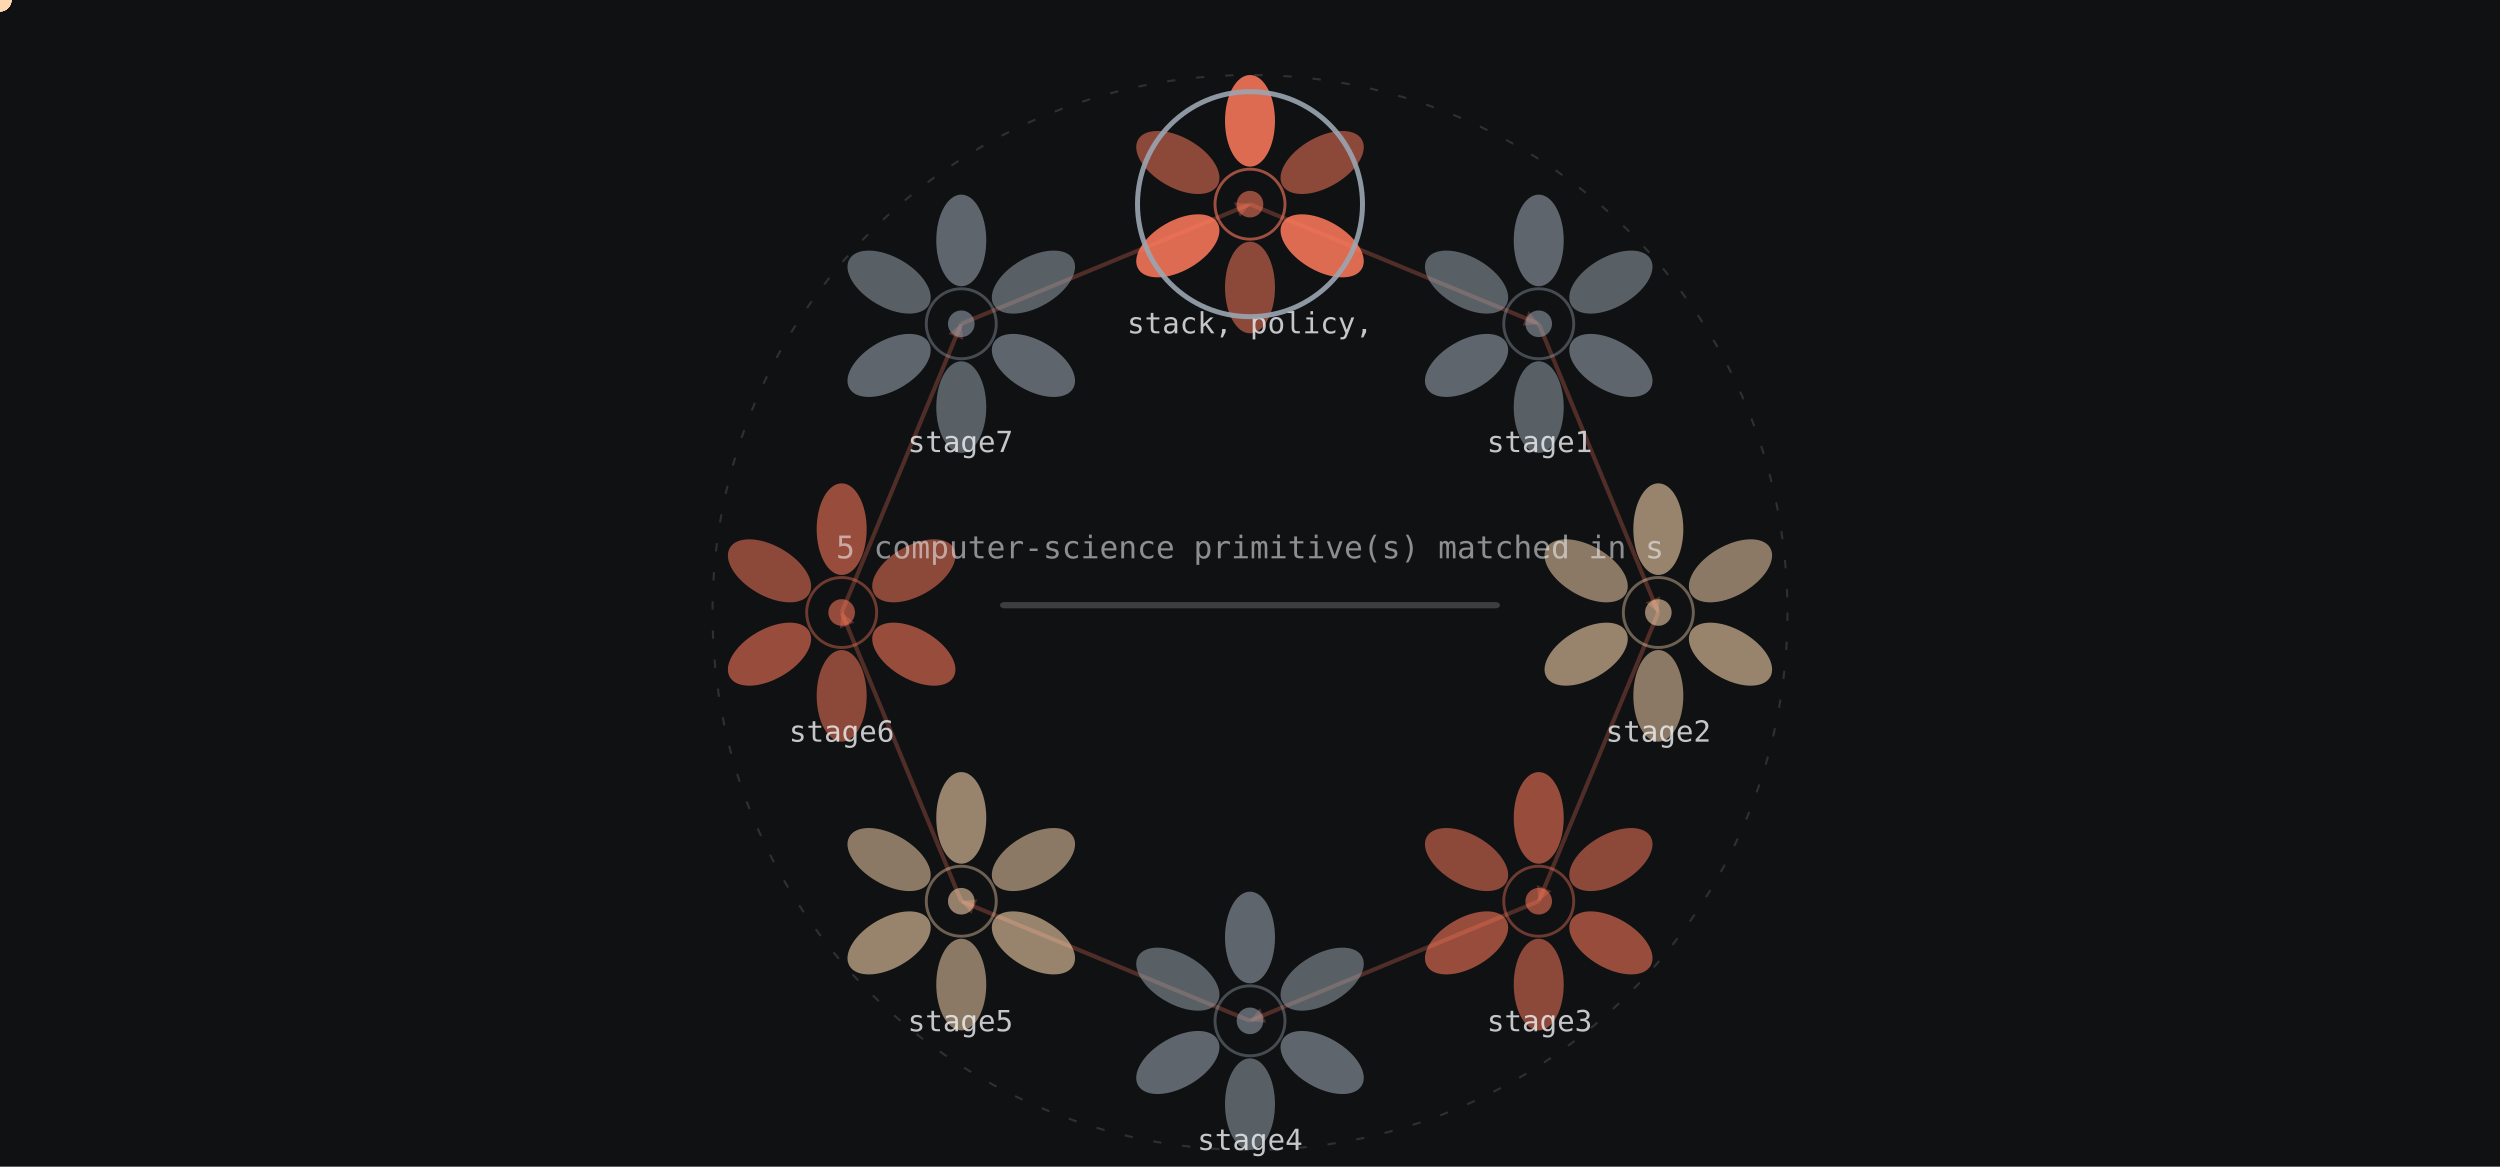
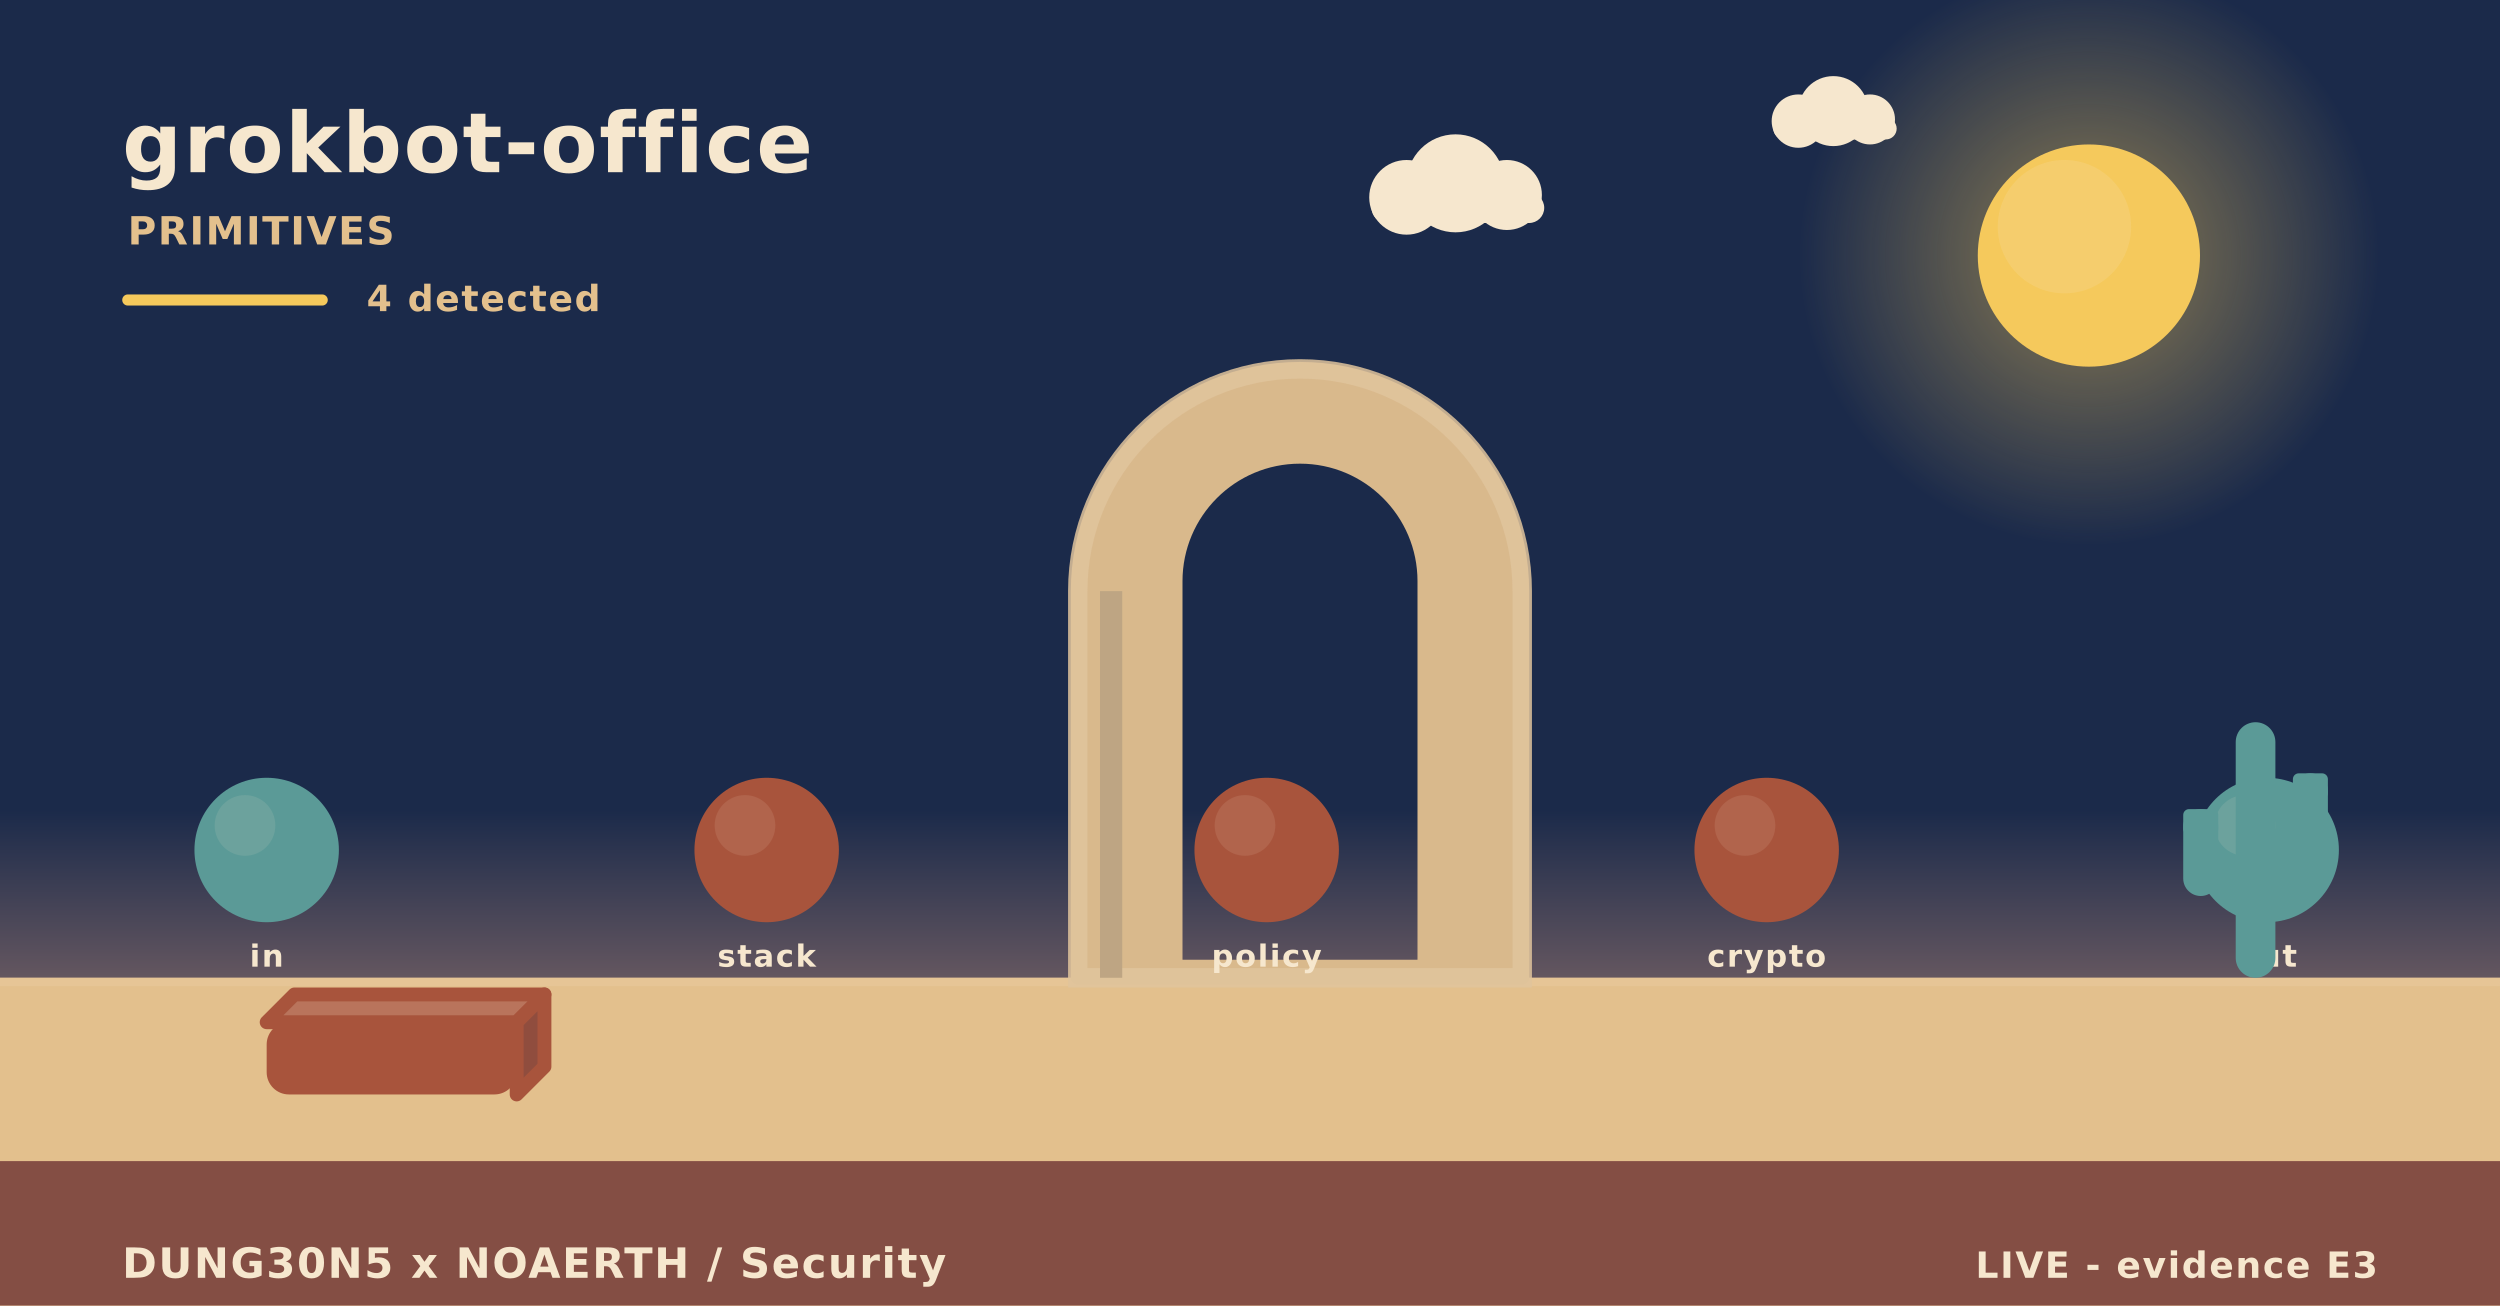
- <svg xmlns="http://www.w3.org/2000/svg" viewBox="0 0 1200 560" width="1200" height="560" role="img" aria-label="grokbot-office state machine">
-   <rect width="1200" height="560" fill="#0f1113" />
-   <defs>
-     <linearGradient id="gs" x1="0" y1="0" x2="1" y2="1">
-       <stop offset="0%" stop-color="#ff7a5c" />
-       <stop offset="100%" stop-color="#9aa5b1" />
-     </linearGradient>
-   </defs>
-   <circle cx="600.00" cy="294.00" r="258.00" fill="none" stroke="rgba(241,243,245,0.140)" stroke-width="1.00" opacity="1.00" stroke-dasharray="4 10" />
-   <line x1="600.00" y1="98.00" x2="738.59" y2="155.41" stroke="rgba(255,122,92,0.500)" stroke-width="2.00" opacity="0.55" />
-   <polygon points="738.59,155.41 733.76,149.29 730.86,156.32" fill="rgba(255,122,92,0.500)" opacity="0.55" />
-   <g opacity="0.9">
-     <circle cx="0.00" cy="0.00" r="5.50" fill="#ffd8b1" opacity="1.00" />
-     <animateTransform attributeName="transform" type="translate" values="600.00,98.00 738.59,155.41" dur="5.0s" begin="0.0s" repeatCount="indefinite" />
-     <animateTransform attributeName="transform" type="translate" values="738.59,155.41 600.00,98.00" dur="5.0s" begin="2.5s" repeatCount="indefinite" />
+ <svg xmlns="http://www.w3.org/2000/svg" width="900" height="470" viewBox="0 0 900 470" role="img" aria-label="grokbot-office - how it behaves">
+   <linearGradient id="skys" x1="0" y1="0" x2="0" y2="1">
+     <stop offset="0" stop-color="#1b2a4a" />
+     <stop offset="0.62" stop-color="#1b2a4a" />
+     <stop offset="1" stop-color="#f3ad8a" />
+   </linearGradient>
+   <rect width="900" height="470" fill="url(#skys)" />
+   <radialGradient id="suns">
+     <stop offset="0.35" stop-color="#f5c95c" stop-opacity="0.34" />
+     <stop offset="1" stop-color="#f5c95c" stop-opacity="0" />
+   </radialGradient>
+   <circle cx="752" cy="92" r="104" fill="url(#suns)" />
+   <circle cx="752" cy="92" r="40" fill="#f5c95c" />
+   <circle cx="743.2" cy="81.6" r="24" fill="#f5d27e" opacity="0.5" />
+   <g>
+     <circle cx="524" cy="66" r="17.64" fill="#f6e7ce" />
+     <circle cx="506.36" cy="71.04" r="13.44" fill="#f6e7ce" />
+     <circle cx="542.48" cy="70.2" r="12.6" fill="#f6e7ce" />
+     <rect x="493.76" y="69.36" width="62.16" height="10.92" rx="5.46" fill="#f6e7ce" />
+     <animateTransform attributeName="transform" type="translate" values="0 0;24 0;0 0" dur="36s" begin="0s" repeatCount="indefinite" />
  </g>
-   <line x1="738.59" y1="155.41" x2="796.00" y2="294.00" stroke="rgba(255,122,92,0.500)" stroke-width="2.00" opacity="0.55" />
-   <polygon points="796.00,294.00 796.91,286.26 789.89,289.17" fill="rgba(255,122,92,0.500)" opacity="0.55" />
-   <g opacity="0.9">
-     <circle cx="0.00" cy="0.00" r="5.50" fill="#ffd8b1" opacity="1.00" />
-     <animateTransform attributeName="transform" type="translate" values="738.59,155.41 796.00,294.00" dur="5.0s" begin="0.625s" repeatCount="indefinite" />
-     <animateTransform attributeName="transform" type="translate" values="796.00,294.00 738.59,155.41" dur="5.0s" begin="3.125s" repeatCount="indefinite" />
+   <g>
+     <circle cx="660" cy="40" r="12.6" fill="#f6e7ce" />
+     <circle cx="647.4" cy="43.6" r="9.6" fill="#f6e7ce" />
+     <circle cx="673.2" cy="43" r="9" fill="#f6e7ce" />
+     <rect x="638.4" y="42.4" width="44.4" height="7.8" rx="3.9" fill="#f6e7ce" />
+     <animateTransform attributeName="transform" type="translate" values="0 0;-18 0;0 0" dur="46s" begin="3s" repeatCount="indefinite" />
  </g>
-   <line x1="796.00" y1="294.00" x2="738.59" y2="432.59" stroke="rgba(255,122,92,0.500)" stroke-width="2.00" opacity="0.55" />
-   <polygon points="738.59,432.59 744.71,427.76 737.68,424.86" fill="rgba(255,122,92,0.500)" opacity="0.55" />
-   <g opacity="0.9">
-     <circle cx="0.00" cy="0.00" r="5.50" fill="#ffd8b1" opacity="1.00" />
-     <animateTransform attributeName="transform" type="translate" values="796.00,294.00 738.59,432.59" dur="5.0s" begin="1.25s" repeatCount="indefinite" />
-     <animateTransform attributeName="transform" type="translate" values="738.59,432.59 796.00,294.00" dur="5.0s" begin="3.75s" repeatCount="indefinite" />
+   <rect x="0" y="352" width="900" height="118" fill="#e3c08d" />
+   <rect x="0" y="352" width="900" height="3" fill="#e6c596" />
+   <text x="44" y="62" font-family="Verdana,DejaVu Sans,sans-serif" font-size="30" font-weight="700" letter-spacing="0.6" fill="#f6e7ce" text-anchor="start">grokbot-office</text>
+   <text x="46" y="88" font-family="Verdana,DejaVu Sans,sans-serif" font-size="14" font-weight="700" letter-spacing="0.6" fill="#e3c08d" text-anchor="start">PRIMITIVES</text>
+   <rect x="44" y="106" width="74" height="4" rx="2" fill="#f5c95c" />
+   <text x="132" y="112" font-family="Verdana,DejaVu Sans,sans-serif" font-size="13" font-weight="700" letter-spacing="0.6" fill="#e3c08d" text-anchor="start">4 detected</text>
+   <path d="M388,352 L388,212.8 A80,80 0 0 1 548,212.8 L548,352 Z M423.2,348 L423.2,209.22 A44.8,44.8 0 0 1 512.8,209.22 L512.8,348 Z" fill="#d9b98c" fill-rule="evenodd" stroke="#d9b98c" stroke-width="5" stroke-linejoin="round" />
+   <path d="M388,352 L388,212.8 A80,80 0 0 1 548,212.8 L548,352 Z" fill="none" stroke="#e0c49c" stroke-width="7" stroke-linecap="round" opacity="0.85" />
+   <rect x="396" y="212.8" width="8" height="139.2" fill="#bea583" />
+   <circle cx="96" cy="306" r="26" fill="#5b9a97" />
+   <circle cx="88.2" cy="297.16" r="10.92" fill="#7aa9a2" opacity="0.55" />
+   <text x="96" y="348" font-family="Verdana,DejaVu Sans,sans-serif" font-size="11" font-weight="700" letter-spacing="0.6" fill="#f6e7ce" text-anchor="middle">in</text>
+   <g>
+     <circle cx="276" cy="306" r="26" fill="#a8543c" />
+     <circle cx="268.2" cy="297.16" r="10.92" fill="#b87159" opacity="0.55" />
+     <animate attributeName="opacity" values="0.8;1;0.8" dur="4.6s" begin="0s" repeatCount="indefinite" />
  </g>
-   <line x1="738.59" y1="432.59" x2="600.00" y2="490.00" stroke="rgba(255,122,92,0.500)" stroke-width="2.00" opacity="0.55" />
-   <polygon points="600.00,490.00 607.74,490.91 604.83,483.89" fill="rgba(255,122,92,0.500)" opacity="0.55" />
-   <g opacity="0.9">
-     <circle cx="0.00" cy="0.00" r="5.50" fill="#ffd8b1" opacity="1.00" />
-     <animateTransform attributeName="transform" type="translate" values="738.59,432.59 600.00,490.00" dur="5.0s" begin="1.875s" repeatCount="indefinite" />
-     <animateTransform attributeName="transform" type="translate" values="600.00,490.00 738.59,432.59" dur="5.0s" begin="4.375s" repeatCount="indefinite" />
+   <text x="276" y="348" font-family="Verdana,DejaVu Sans,sans-serif" font-size="11" font-weight="700" letter-spacing="0.6" fill="#f6e7ce" text-anchor="middle">stack</text>
+   <g>
+     <circle cx="456" cy="306" r="26" fill="#a8543c" />
+     <circle cx="448.2" cy="297.16" r="10.92" fill="#b87159" opacity="0.55" />
+     <animate attributeName="opacity" values="0.8;1;0.8" dur="5.2s" begin="0s" repeatCount="indefinite" />
  </g>
-   <line x1="600.00" y1="490.00" x2="461.41" y2="432.59" stroke="rgba(255,122,92,0.500)" stroke-width="2.00" opacity="0.55" />
-   <polygon points="461.41,432.59 466.24,438.71 469.14,431.68" fill="rgba(255,122,92,0.500)" opacity="0.55" />
-   <g opacity="0.9">
-     <circle cx="0.00" cy="0.00" r="5.50" fill="#ffd8b1" opacity="1.00" />
-     <animateTransform attributeName="transform" type="translate" values="600.00,490.00 461.41,432.59" dur="5.0s" begin="2.5s" repeatCount="indefinite" />
-     <animateTransform attributeName="transform" type="translate" values="461.41,432.59 600.00,490.00" dur="5.0s" begin="5.0s" repeatCount="indefinite" />
+   <text x="456" y="348" font-family="Verdana,DejaVu Sans,sans-serif" font-size="11" font-weight="700" letter-spacing="0.6" fill="#f6e7ce" text-anchor="middle">policy</text>
+   <g>
+     <circle cx="636" cy="306" r="26" fill="#a8543c" />
+     <circle cx="628.2" cy="297.16" r="10.92" fill="#b87159" opacity="0.55" />
+     <animate attributeName="opacity" values="0.8;1;0.8" dur="5.8s" begin="0s" repeatCount="indefinite" />
  </g>
-   <line x1="461.41" y1="432.59" x2="404.00" y2="294.00" stroke="rgba(255,122,92,0.500)" stroke-width="2.00" opacity="0.55" />
-   <polygon points="404.00,294.00 403.09,301.74 410.11,298.83" fill="rgba(255,122,92,0.500)" opacity="0.55" />
-   <g opacity="0.9">
-     <circle cx="0.00" cy="0.00" r="5.50" fill="#ffd8b1" opacity="1.00" />
-     <animateTransform attributeName="transform" type="translate" values="461.41,432.59 404.00,294.00" dur="5.0s" begin="3.125s" repeatCount="indefinite" />
-     <animateTransform attributeName="transform" type="translate" values="404.00,294.00 461.41,432.59" dur="5.0s" begin="5.625s" repeatCount="indefinite" />
-   </g>
-   <line x1="404.00" y1="294.00" x2="461.41" y2="155.41" stroke="rgba(255,122,92,0.500)" stroke-width="2.00" opacity="0.55" />
-   <polygon points="461.41,155.41 455.29,160.24 462.32,163.14" fill="rgba(255,122,92,0.500)" opacity="0.55" />
-   <g opacity="0.9">
-     <circle cx="0.00" cy="0.00" r="5.50" fill="#ffd8b1" opacity="1.00" />
-     <animateTransform attributeName="transform" type="translate" values="404.00,294.00 461.41,155.41" dur="5.0s" begin="3.75s" repeatCount="indefinite" />
-     <animateTransform attributeName="transform" type="translate" values="461.41,155.41 404.00,294.00" dur="5.0s" begin="6.25s" repeatCount="indefinite" />
-   </g>
-   <line x1="461.41" y1="155.41" x2="600.00" y2="98.00" stroke="rgba(255,122,92,0.500)" stroke-width="2.00" opacity="0.55" />
-   <polygon points="600.00,98.00 592.26,97.09 595.17,104.11" fill="rgba(255,122,92,0.500)" opacity="0.55" />
-   <g opacity="0.9">
-     <circle cx="0.00" cy="0.00" r="5.50" fill="#ffd8b1" opacity="1.00" />
-     <animateTransform attributeName="transform" type="translate" values="461.41,155.41 600.00,98.00" dur="5.0s" begin="4.375s" repeatCount="indefinite" />
-     <animateTransform attributeName="transform" type="translate" values="600.00,98.00 461.41,155.41" dur="5.0s" begin="6.875s" repeatCount="indefinite" />
-   </g>
-   <ellipse cx="600.00" cy="58.00" rx="12.00" ry="22.00" fill="rgba(255,122,92,0.900)" opacity="0.95" transform="rotate(0.0 600.00 58.00)" />
-   <ellipse cx="634.64" cy="78.00" rx="12.00" ry="22.00" fill="rgba(255,122,92,0.550)" opacity="0.95" transform="rotate(60.0 634.64 78.00)" />
-   <ellipse cx="634.64" cy="118.00" rx="12.00" ry="22.00" fill="rgba(255,122,92,0.900)" opacity="0.95" transform="rotate(120.0 634.64 118.00)" />
-   <ellipse cx="600.00" cy="138.00" rx="12.00" ry="22.00" fill="rgba(255,122,92,0.550)" opacity="0.95" transform="rotate(180.0 600.00 138.00)" />
-   <ellipse cx="565.36" cy="118.00" rx="12.00" ry="22.00" fill="rgba(255,122,92,0.900)" opacity="0.95" transform="rotate(240.0 565.36 118.00)" />
-   <ellipse cx="565.36" cy="78.00" rx="12.00" ry="22.00" fill="rgba(255,122,92,0.550)" opacity="0.95" transform="rotate(300.0 565.36 78.00)" />
-   <circle cx="600.00" cy="98.00" r="16.80" fill="none" stroke="rgba(255,122,92,0.900)" stroke-width="1.40" opacity="0.66" />
-   <circle cx="600.00" cy="98.00" r="6.40" fill="rgba(255,122,92,0.550)" opacity="1.00" />
-   <text x="600" y="160" font-family="ui-monospace,Menlo,monospace" font-size="14" fill="rgba(241,243,245,0.800)" text-anchor="middle">stack, policy,</text>
-   <g>
-     <circle cx="600.00" cy="98.00" r="54.00" fill="none" stroke="#9aa5b1" stroke-width="2.40" opacity="0.90" />
-     <animate attributeName="opacity" values="0.25;1.0;0.25" dur="10.0s" begin="0.0s" repeatCount="indefinite" />
-   </g>
-   <ellipse cx="738.59" cy="115.41" rx="12.00" ry="22.00" fill="rgba(154,165,177,0.600)" opacity="0.95" transform="rotate(0.0 738.59 115.41)" />
-   <ellipse cx="773.23" cy="135.41" rx="12.00" ry="22.00" fill="rgba(154,165,177,0.550)" opacity="0.95" transform="rotate(60.0 773.23 135.41)" />
-   <ellipse cx="773.23" cy="175.41" rx="12.00" ry="22.00" fill="rgba(154,165,177,0.600)" opacity="0.95" transform="rotate(120.0 773.23 175.41)" />
-   <ellipse cx="738.59" cy="195.41" rx="12.00" ry="22.00" fill="rgba(154,165,177,0.550)" opacity="0.95" transform="rotate(180.0 738.59 195.41)" />
-   <ellipse cx="703.95" cy="175.41" rx="12.00" ry="22.00" fill="rgba(154,165,177,0.600)" opacity="0.95" transform="rotate(240.0 703.95 175.41)" />
-   <ellipse cx="703.95" cy="135.41" rx="12.00" ry="22.00" fill="rgba(154,165,177,0.550)" opacity="0.95" transform="rotate(300.0 703.95 135.41)" />
-   <circle cx="738.59" cy="155.41" r="16.80" fill="none" stroke="rgba(154,165,177,0.600)" stroke-width="1.40" opacity="0.66" />
-   <circle cx="738.59" cy="155.41" r="6.40" fill="rgba(154,165,177,0.550)" opacity="1.00" />
-   <text x="739" y="217" font-family="ui-monospace,Menlo,monospace" font-size="14" fill="rgba(241,243,245,0.800)" text-anchor="middle">stage1</text>
-   <ellipse cx="796.00" cy="254.00" rx="12.00" ry="22.00" fill="rgba(255,216,177,0.600)" opacity="0.95" transform="rotate(0.0 796.00 254.00)" />
-   <ellipse cx="830.64" cy="274.00" rx="12.00" ry="22.00" fill="rgba(255,216,177,0.550)" opacity="0.95" transform="rotate(60.0 830.64 274.00)" />
-   <ellipse cx="830.64" cy="314.00" rx="12.00" ry="22.00" fill="rgba(255,216,177,0.600)" opacity="0.95" transform="rotate(120.0 830.64 314.00)" />
-   <ellipse cx="796.00" cy="334.00" rx="12.00" ry="22.00" fill="rgba(255,216,177,0.550)" opacity="0.95" transform="rotate(180.0 796.00 334.00)" />
-   <ellipse cx="761.36" cy="314.00" rx="12.00" ry="22.00" fill="rgba(255,216,177,0.600)" opacity="0.95" transform="rotate(240.0 761.36 314.00)" />
-   <ellipse cx="761.36" cy="274.00" rx="12.00" ry="22.00" fill="rgba(255,216,177,0.550)" opacity="0.95" transform="rotate(300.0 761.36 274.00)" />
-   <circle cx="796.00" cy="294.00" r="16.80" fill="none" stroke="rgba(255,216,177,0.600)" stroke-width="1.40" opacity="0.66" />
-   <circle cx="796.00" cy="294.00" r="6.40" fill="rgba(255,216,177,0.550)" opacity="1.00" />
-   <text x="796" y="356" font-family="ui-monospace,Menlo,monospace" font-size="14" fill="rgba(241,243,245,0.800)" text-anchor="middle">stage2</text>
-   <ellipse cx="738.59" cy="392.59" rx="12.00" ry="22.00" fill="rgba(255,122,92,0.600)" opacity="0.95" transform="rotate(0.0 738.59 392.59)" />
-   <ellipse cx="773.23" cy="412.59" rx="12.00" ry="22.00" fill="rgba(255,122,92,0.550)" opacity="0.95" transform="rotate(60.0 773.23 412.59)" />
-   <ellipse cx="773.23" cy="452.59" rx="12.00" ry="22.00" fill="rgba(255,122,92,0.600)" opacity="0.95" transform="rotate(120.0 773.23 452.59)" />
-   <ellipse cx="738.59" cy="472.59" rx="12.00" ry="22.00" fill="rgba(255,122,92,0.550)" opacity="0.95" transform="rotate(180.0 738.59 472.59)" />
-   <ellipse cx="703.95" cy="452.59" rx="12.00" ry="22.00" fill="rgba(255,122,92,0.600)" opacity="0.95" transform="rotate(240.0 703.95 452.59)" />
-   <ellipse cx="703.95" cy="412.59" rx="12.00" ry="22.00" fill="rgba(255,122,92,0.550)" opacity="0.95" transform="rotate(300.0 703.95 412.59)" />
-   <circle cx="738.59" cy="432.59" r="16.80" fill="none" stroke="rgba(255,122,92,0.600)" stroke-width="1.40" opacity="0.66" />
-   <circle cx="738.59" cy="432.59" r="6.40" fill="rgba(255,122,92,0.550)" opacity="1.00" />
-   <text x="739" y="495" font-family="ui-monospace,Menlo,monospace" font-size="14" fill="rgba(241,243,245,0.800)" text-anchor="middle">stage3</text>
-   <ellipse cx="600.00" cy="450.00" rx="12.00" ry="22.00" fill="rgba(154,165,177,0.600)" opacity="0.95" transform="rotate(0.0 600.00 450.00)" />
-   <ellipse cx="634.64" cy="470.00" rx="12.00" ry="22.00" fill="rgba(154,165,177,0.550)" opacity="0.95" transform="rotate(60.0 634.64 470.00)" />
-   <ellipse cx="634.64" cy="510.00" rx="12.00" ry="22.00" fill="rgba(154,165,177,0.600)" opacity="0.95" transform="rotate(120.0 634.64 510.00)" />
-   <ellipse cx="600.00" cy="530.00" rx="12.00" ry="22.00" fill="rgba(154,165,177,0.550)" opacity="0.95" transform="rotate(180.0 600.00 530.00)" />
-   <ellipse cx="565.36" cy="510.00" rx="12.00" ry="22.00" fill="rgba(154,165,177,0.600)" opacity="0.95" transform="rotate(240.0 565.36 510.00)" />
-   <ellipse cx="565.36" cy="470.00" rx="12.00" ry="22.00" fill="rgba(154,165,177,0.550)" opacity="0.95" transform="rotate(300.0 565.36 470.00)" />
-   <circle cx="600.00" cy="490.00" r="16.80" fill="none" stroke="rgba(154,165,177,0.600)" stroke-width="1.40" opacity="0.66" />
-   <circle cx="600.00" cy="490.00" r="6.40" fill="rgba(154,165,177,0.550)" opacity="1.00" />
-   <text x="600" y="552" font-family="ui-monospace,Menlo,monospace" font-size="14" fill="rgba(241,243,245,0.800)" text-anchor="middle">stage4</text>
-   <ellipse cx="461.41" cy="392.59" rx="12.00" ry="22.00" fill="rgba(255,216,177,0.600)" opacity="0.95" transform="rotate(0.0 461.41 392.59)" />
-   <ellipse cx="496.05" cy="412.59" rx="12.00" ry="22.00" fill="rgba(255,216,177,0.550)" opacity="0.95" transform="rotate(60.0 496.05 412.59)" />
-   <ellipse cx="496.05" cy="452.59" rx="12.00" ry="22.00" fill="rgba(255,216,177,0.600)" opacity="0.95" transform="rotate(120.0 496.05 452.59)" />
-   <ellipse cx="461.41" cy="472.59" rx="12.00" ry="22.00" fill="rgba(255,216,177,0.550)" opacity="0.95" transform="rotate(180.0 461.41 472.59)" />
-   <ellipse cx="426.77" cy="452.59" rx="12.00" ry="22.00" fill="rgba(255,216,177,0.600)" opacity="0.95" transform="rotate(240.0 426.77 452.59)" />
-   <ellipse cx="426.77" cy="412.59" rx="12.00" ry="22.00" fill="rgba(255,216,177,0.550)" opacity="0.95" transform="rotate(300.0 426.77 412.59)" />
-   <circle cx="461.41" cy="432.59" r="16.80" fill="none" stroke="rgba(255,216,177,0.600)" stroke-width="1.40" opacity="0.66" />
-   <circle cx="461.41" cy="432.59" r="6.40" fill="rgba(255,216,177,0.550)" opacity="1.00" />
-   <text x="461" y="495" font-family="ui-monospace,Menlo,monospace" font-size="14" fill="rgba(241,243,245,0.800)" text-anchor="middle">stage5</text>
-   <ellipse cx="404.00" cy="254.00" rx="12.00" ry="22.00" fill="rgba(255,122,92,0.600)" opacity="0.95" transform="rotate(0.0 404.00 254.00)" />
-   <ellipse cx="438.64" cy="274.00" rx="12.00" ry="22.00" fill="rgba(255,122,92,0.550)" opacity="0.95" transform="rotate(60.0 438.64 274.00)" />
-   <ellipse cx="438.64" cy="314.00" rx="12.00" ry="22.00" fill="rgba(255,122,92,0.600)" opacity="0.95" transform="rotate(120.0 438.64 314.00)" />
-   <ellipse cx="404.00" cy="334.00" rx="12.00" ry="22.00" fill="rgba(255,122,92,0.550)" opacity="0.95" transform="rotate(180.0 404.00 334.00)" />
-   <ellipse cx="369.36" cy="314.00" rx="12.00" ry="22.00" fill="rgba(255,122,92,0.600)" opacity="0.95" transform="rotate(240.0 369.36 314.00)" />
-   <ellipse cx="369.36" cy="274.00" rx="12.00" ry="22.00" fill="rgba(255,122,92,0.550)" opacity="0.95" transform="rotate(300.0 369.36 274.00)" />
-   <circle cx="404.00" cy="294.00" r="16.80" fill="none" stroke="rgba(255,122,92,0.600)" stroke-width="1.40" opacity="0.66" />
-   <circle cx="404.00" cy="294.00" r="6.40" fill="rgba(255,122,92,0.550)" opacity="1.00" />
-   <text x="404" y="356" font-family="ui-monospace,Menlo,monospace" font-size="14" fill="rgba(241,243,245,0.800)" text-anchor="middle">stage6</text>
-   <ellipse cx="461.41" cy="115.41" rx="12.00" ry="22.00" fill="rgba(154,165,177,0.600)" opacity="0.95" transform="rotate(0.0 461.41 115.41)" />
-   <ellipse cx="496.05" cy="135.41" rx="12.00" ry="22.00" fill="rgba(154,165,177,0.550)" opacity="0.95" transform="rotate(60.0 496.05 135.41)" />
-   <ellipse cx="496.05" cy="175.41" rx="12.00" ry="22.00" fill="rgba(154,165,177,0.600)" opacity="0.95" transform="rotate(120.0 496.05 175.41)" />
-   <ellipse cx="461.41" cy="195.41" rx="12.00" ry="22.00" fill="rgba(154,165,177,0.550)" opacity="0.95" transform="rotate(180.0 461.41 195.41)" />
-   <ellipse cx="426.77" cy="175.41" rx="12.00" ry="22.00" fill="rgba(154,165,177,0.600)" opacity="0.95" transform="rotate(240.0 426.77 175.41)" />
-   <ellipse cx="426.77" cy="135.41" rx="12.00" ry="22.00" fill="rgba(154,165,177,0.550)" opacity="0.95" transform="rotate(300.0 426.77 135.41)" />
-   <circle cx="461.41" cy="155.41" r="16.80" fill="none" stroke="rgba(154,165,177,0.600)" stroke-width="1.40" opacity="0.66" />
-   <circle cx="461.41" cy="155.41" r="6.40" fill="rgba(154,165,177,0.550)" opacity="1.00" />
-   <text x="461" y="217" font-family="ui-monospace,Menlo,monospace" font-size="14" fill="rgba(241,243,245,0.800)" text-anchor="middle">stage7</text>
-   <rect x="480.00" y="289.00" width="240.00" height="3.00" rx="2.00" fill="rgba(241,243,245,0.200)" opacity="1.00" />
-   <text x="600" y="268" font-family="ui-monospace,Menlo,monospace" font-size="15" fill="rgba(241,243,245,0.550)" text-anchor="middle">5 computer-science primitive(s) matched in s</text>
+   <text x="636" y="348" font-family="Verdana,DejaVu Sans,sans-serif" font-size="11" font-weight="700" letter-spacing="0.6" fill="#f6e7ce" text-anchor="middle">crypto</text>
+   <circle cx="816" cy="306" r="26" fill="#5b9a97" />
+   <circle cx="808.2" cy="297.16" r="10.92" fill="#7aa9a2" opacity="0.55" />
+   <text x="816" y="348" font-family="Verdana,DejaVu Sans,sans-serif" font-size="11" font-weight="700" letter-spacing="0.6" fill="#f6e7ce" text-anchor="middle">out</text>
+   <path d="M96,368 L186,368 L196,358 L106,358 Z" fill="#b9745c" stroke="#a8543c" stroke-width="5" stroke-linejoin="round" />
+   <path d="M186,368 L196,358 L196,384 L186,394 Z" fill="#904d3e" stroke="#a8543c" stroke-width="5" stroke-linejoin="round" />
+   <rect x="96" y="368" width="90" height="26" rx="8" fill="#a8543c" />
+   <rect x="804.86" y="260" width="14.28" height="92" rx="7.14" fill="#5b9a97" />
+   <rect x="785.96" y="291.28" width="12.6" height="31.28" rx="6.3" fill="#5b9a97" />
+   <rect x="785.96" y="291.28" width="12.6" height="9.2" rx="2.1" fill="#5b9a97" />
+   <rect x="825.44" y="278.4" width="12.6" height="31.28" rx="6.3" fill="#5b9a97" />
+   <rect x="825.44" y="278.4" width="12.6" height="9.2" rx="2.1" fill="#5b9a97" />
+   <rect x="0" y="418" width="900" height="52" rx="0" fill="#7e4740" opacity="0.94" />
+   <text x="44" y="460" font-family="Verdana,DejaVu Sans,sans-serif" font-size="15" font-weight="700" letter-spacing="0.6" fill="#f6e7ce" text-anchor="start">DUNG30N5 x NOAERTH  /  Security</text>
+   <text x="856" y="460" font-family="Verdana,DejaVu Sans,sans-serif" font-size="13" font-weight="700" letter-spacing="0.6" fill="#f6e7ce" text-anchor="end">LIVE  -  evidence E3</text>
</svg>
